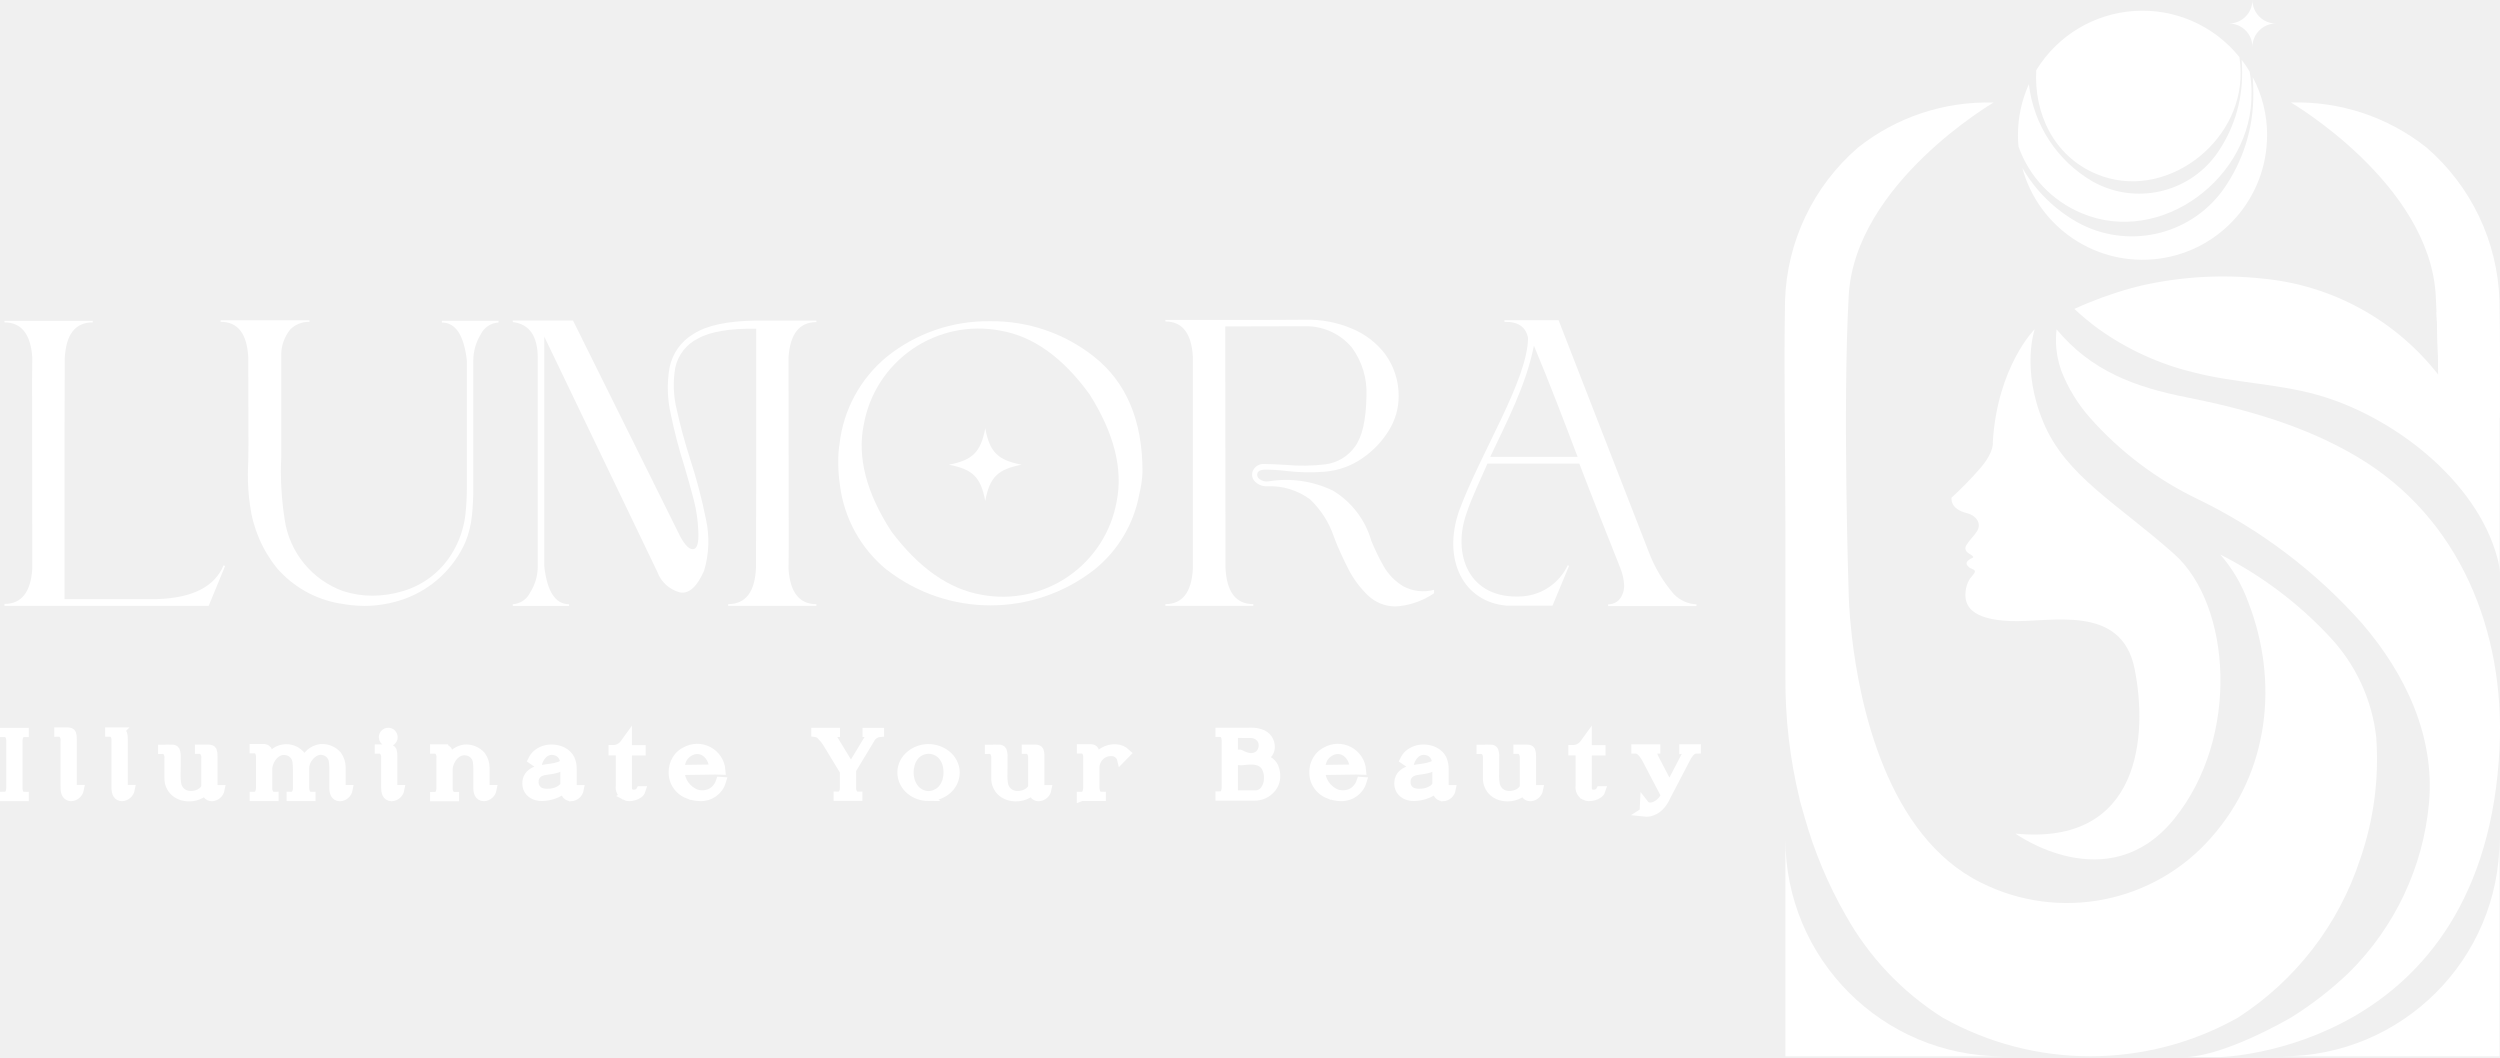
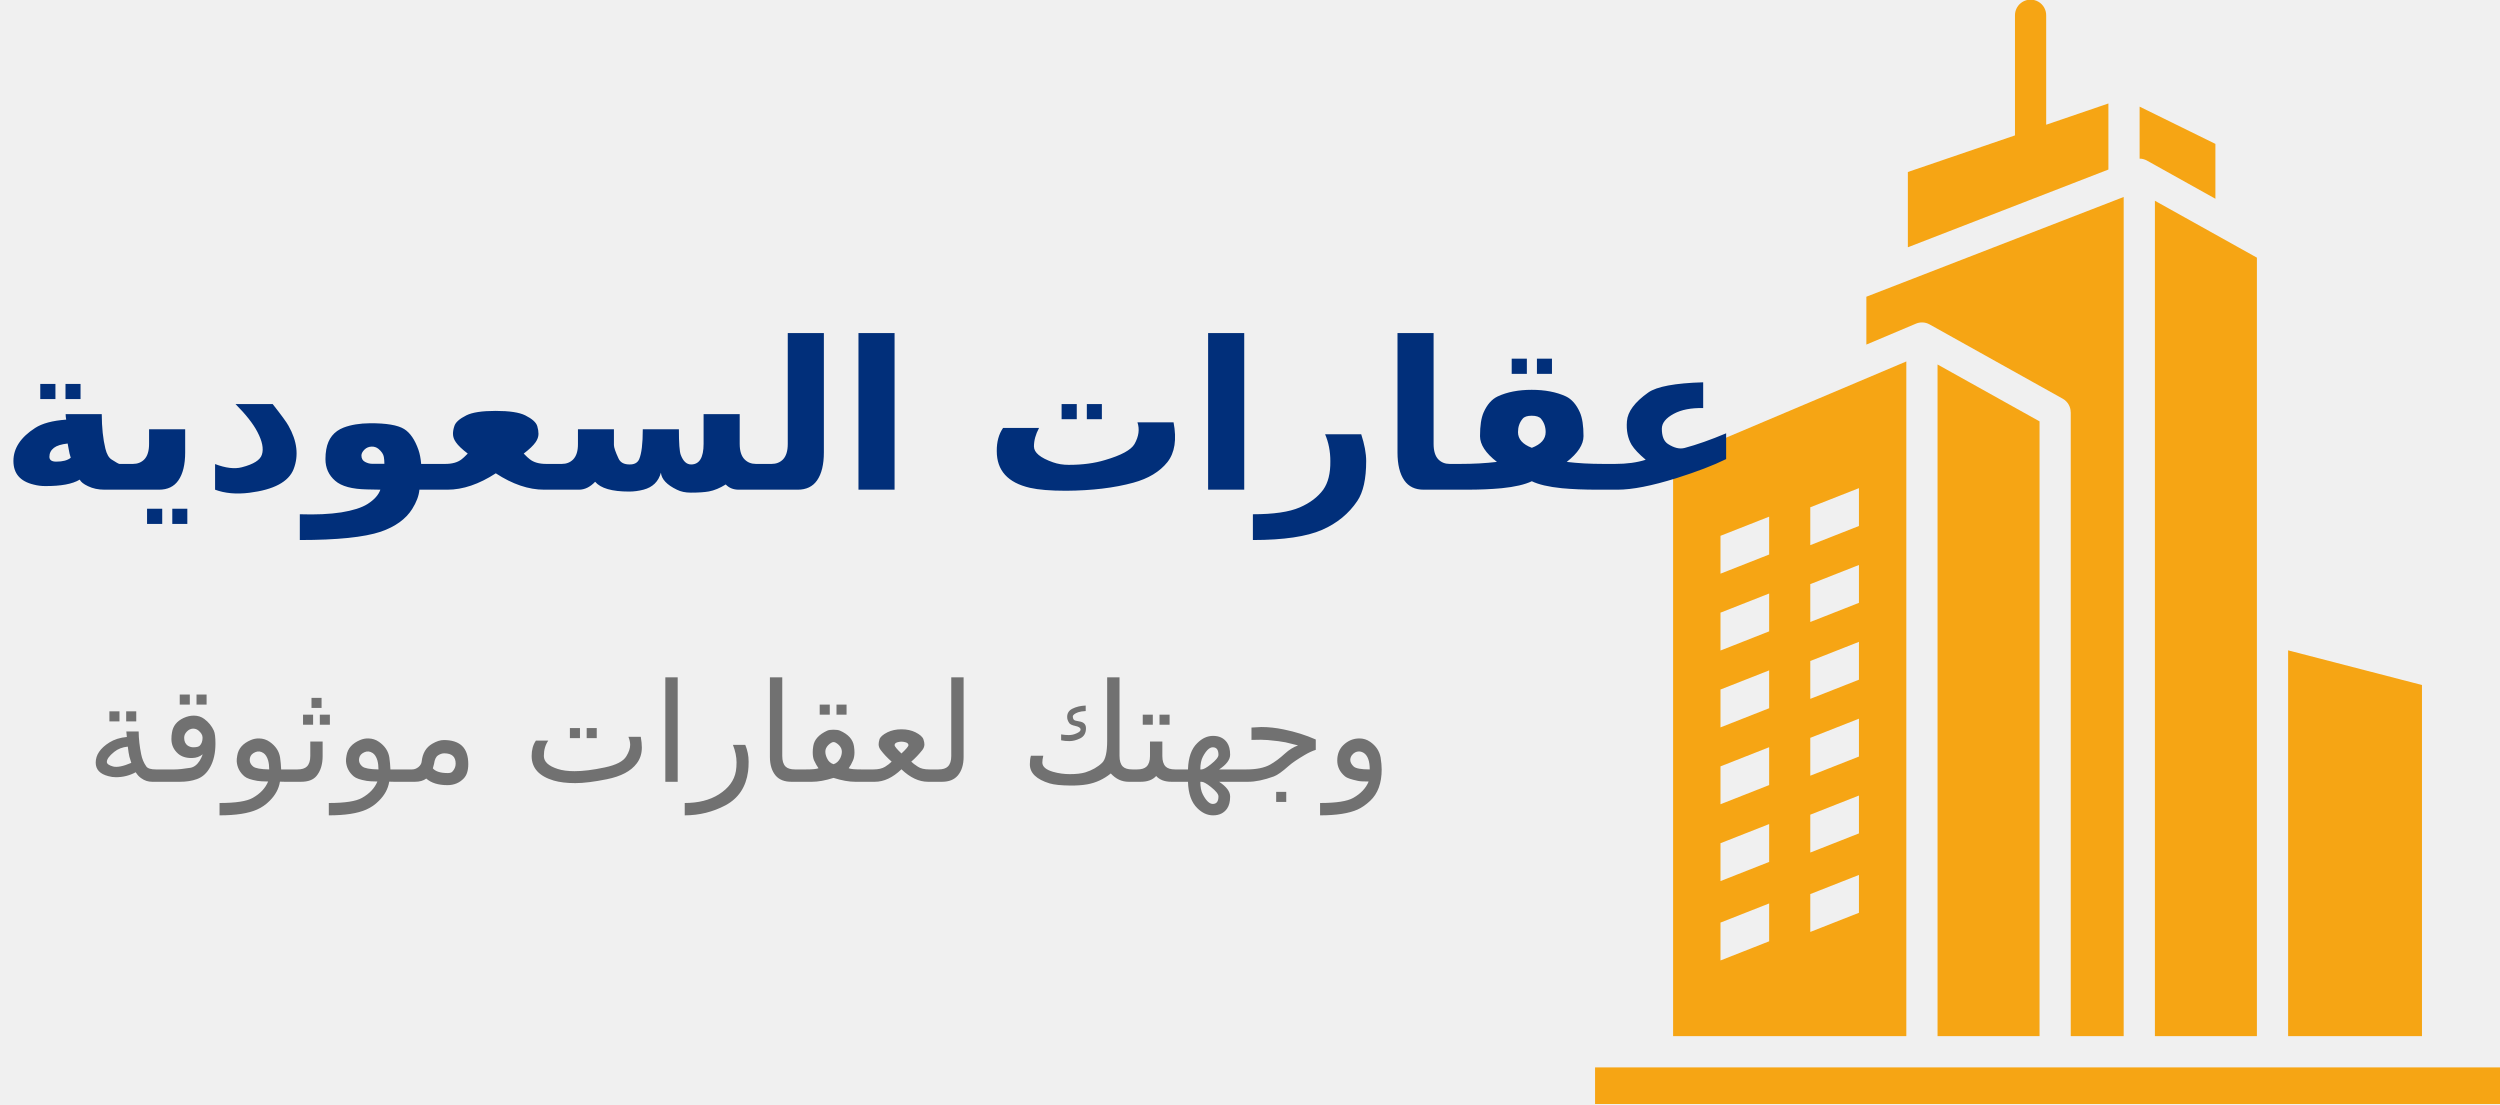
- <svg xmlns="http://www.w3.org/2000/svg" width="281.5" height="119.024" viewBox="0 0 281.5 119.024">
-   <g id="Layer_1-2" transform="translate(178.5 0.01)">
-     <g id="Group_54" data-name="Group 54" transform="translate(22.434 -0.01)">
-       <path id="Path_21" data-name="Path 21" d="M216.478,103.13s-4.178,4.178-4.7,12.682c0,0,.219,1.053-1.4,2.938a39.548,39.548,0,0,1-3.243,3.329s-.262,1.273,1.755,1.755c.917.219,1.715,1.1,1.089,2.06-.41.622-.78.884-1.186,1.55a.585.585,0,0,0,0,.665,1.272,1.272,0,0,0,.295.259c.1.072.511.28.482.413-.014.068-.234.144-.288.176-.277.169-.647.439-.349.791s.338.234.7.449a.222.222,0,0,1,.126.212.417.417,0,0,1-.083.2c-.169.255-.4.467-.557.73a3.237,3.237,0,0,0-.406,1.309c-.176,1.578.615,3.157,5.084,3.329s12.448-2.017,13.94,5.347.787,19.988-13.411,18.585c0,0,10.431,7.54,17.884-1.665s6.4-24.108,0-29.807-12.185-8.766-14.727-14.814-.992-10.492-.992-10.492Z" transform="translate(-188.322 -66.045)" fill="#fff" />
-       <path id="Path_22" data-name="Path 22" d="M336.965,67.567h-6.9c0-4.8-.086-9.7-.313-13.735-.7-12.624-16.306-21.742-16.306-21.742A23.45,23.45,0,0,1,328.7,37.149a23.748,23.748,0,0,1,8.227,17.259c.079,4.379.065,8.766.032,13.156Z" transform="translate(-256.421 -20.548)" fill="#fff" />
-       <path id="Path_23" data-name="Path 23" d="M256.652,10.244c.151,8.065-8.64,14.666-16.22,11.484-4.85-2.014-7.065-6.893-6.785-11.7a14.023,14.023,0,0,1,22.875-1.471,10.9,10.9,0,0,1,.129,1.69Z" transform="translate(-205.297 -2.129)" fill="#fff" />
-       <path id="Path_24" data-name="Path 24" d="M254.241,22.448c.176,9.507-10.19,17.327-19.132,13.548a12.742,12.742,0,0,1-7.1-7.49h0a12.731,12.731,0,0,1-.065-1.284,13.924,13.924,0,0,1,1.23-5.749,14.6,14.6,0,0,0,7.213,10.974,10.736,10.736,0,0,0,13.861-3.02,15.66,15.66,0,0,0,2.938-9.316c0-.457-.014-.92-.054-1.381a13.335,13.335,0,0,1,.9,1.323,14.158,14.158,0,0,1,.219,2.4Z" transform="translate(-201.657 -11.992)" fill="#fff" />
-       <path id="Path_25" data-name="Path 25" d="M256.867,30.694A14.027,14.027,0,0,1,229.3,34.351a16.543,16.543,0,0,0,6.192,6.134,12.68,12.68,0,0,0,16.363-3.57,18.435,18.435,0,0,0,3.463-11c0-.586-.022-1.179-.068-1.769a13.919,13.919,0,0,1,1.622,6.544Z" transform="translate(-202.528 -15.463)" fill="#fff" />
-       <path id="Path_26" data-name="Path 26" d="M286.4,90.558l.223,7.13a28.517,28.517,0,0,0-19.894-10.869,41.692,41.692,0,0,0-13.375.751.584.584,0,0,0-.068.014c-.079.018-.155.04-.234.058l-.518.129c-.165.043-.331.083-.5.129a43.146,43.146,0,0,0-6.425,2.341,29.734,29.734,0,0,0,2.693,2.233,30.754,30.754,0,0,0,10.679,4.9c4.57,1.194,9.359,1.262,13.911,2.524,8.446,2.337,18.01,9.589,20.351,18.4a6.216,6.216,0,0,1,.252,1.6V98.048L286.4,90.565Z" transform="translate(-212.973 -55.458)" fill="#fff" />
-       <path id="Path_27" data-name="Path 27" d="M179.584,287.214H155.12V262.75h0a24.463,24.463,0,0,0,24.464,24.464Z" transform="translate(-155.019 -168.273)" fill="#fff" />
-       <path id="Path_28" data-name="Path 28" d="M335.2,262.75v24.464H310.74A24.463,24.463,0,0,0,335.2,262.75Z" transform="translate(-254.685 -168.273)" fill="#fff" />
-       <path id="Path_29" data-name="Path 29" d="M221.484,103.7a19.671,19.671,0,0,0-5.354-11.542,43.872,43.872,0,0,0-12.214-9.151,16.945,16.945,0,0,1,3.143,5.354c3.48,8.971,2.348,19.146-4.146,26.481a21.575,21.575,0,0,1-25.942,5.106c-10.621-5.246-13.678-20.128-14.551-27.786-.327-2.833-.349-4.674-.349-4.674s-.7-21.016,0-33.64S178.377,32.11,178.377,32.11a23.457,23.457,0,0,0-15.252,5.059A23.748,23.748,0,0,0,154.9,54.428c-.151,8.615.043,17.259.043,25.881V96.8a56.385,56.385,0,0,0,1.6,13.749h-.007l.1.385c.151.568.313,1.136.485,1.7a48.845,48.845,0,0,0,4.6,10.97V123.6a32.167,32.167,0,0,0,10.927,11.545,33.943,33.943,0,0,0,33.252,0A33.681,33.681,0,0,0,219.661,117.3a34.267,34.267,0,0,0,1.816-13.6Z" transform="translate(-154.84 -20.561)" fill="#fff" />
-       <path id="Path_30" data-name="Path 30" d="M273.873,117.541c-5.9-3.531-12.6-5.426-19.3-6.756-5.828-1.154-10.733-2.956-14.645-7.655a10.456,10.456,0,0,0-.029,2.143v.014c.011.079.054.424.093.7.014.1.032.194.043.259a11.48,11.48,0,0,0,.424,1.55A17.662,17.662,0,0,0,243.7,113.1a38.4,38.4,0,0,0,12.128,9.151A59.186,59.186,0,0,1,274.373,136.3c4.825,5.631,8.176,12.656,7.486,20.2a30.791,30.791,0,0,1-8.971,19.02,39.785,39.785,0,0,1-6.508,5.066c-.654.385-7.274,4.192-11.725,4.484h3.711s29.865-.7,31.443-34.891C290.409,137.144,285.358,124.4,273.873,117.541Z" transform="translate(-209.29 -66.045)" fill="#fff" />
-       <path id="Path_31" data-name="Path 31" d="M296.666,5.283h0a2.646,2.646,0,0,0-2.646-2.646h0A2.646,2.646,0,0,0,296.666-.01h0a2.646,2.646,0,0,0,2.646,2.646h0A2.646,2.646,0,0,0,296.666,5.283Z" transform="translate(-243.977 0.01)" fill="#fff" />
+ <svg xmlns="http://www.w3.org/2000/svg" width="291" height="128.507" viewBox="0 0 291 128.507">
+   <g id="Group_77086" data-name="Group 77086" transform="translate(-1523 -94)">
+     <g id="svgexport-16_23_" data-name="svgexport-16 (23)" transform="translate(1671.903 62.49)">
+       <path id="Path_25754" data-name="Path 25754" d="M51.362,111.771l5.664-2.23v4.407l-5.664,2.23Zm0,8.945,5.664-2.23v4.407l-5.664,2.23Zm0,8.945,5.664-2.23v4.407l-5.664,2.23Zm0-35.782,5.664-2.23v4.407l-5.664,2.23Zm0,8.945,5.664-2.23V105l-5.664,2.23Zm10.452,5.626,5.664-2.23v4.407l-5.664,2.23Zm0,8.945,5.664-2.23v4.407l-5.664,2.23Zm0,8.945,5.664-2.23v4.407l-5.664,2.23Zm0-35.782,5.664-2.23v4.407l-5.664,2.23Zm0,8.945,5.664-2.23v4.407l-5.664,2.23ZM51.362,138.9l5.664-2.23v4.407l-5.664,2.23Zm10.452-3.319,5.664-2.23v4.407l-5.664,2.23ZM142.1,155.752H36.762v4.264H142.1Zm-53.6-3.633V80.557L76.627,73.936v78.183Zm9.8,0H92.132V79.5h-.006a1.81,1.81,0,0,0-.931-1.583l-15.5-8.648a1.808,1.808,0,0,0-1.641-.06L68.342,71.62V66.048l29.952-11.61v97.681ZM67.38,75.956a1.817,1.817,0,0,1-.3.128L45.846,85.063v67.055H72.993V73.582L67.38,75.956ZM113.8,152.119V61.5l-11.872-6.621v97.24Zm19.215,0V111.244l-15.581-4.033v44.908ZM96.515,51.244v-7.69l-7.242,2.474v-12.7a1.817,1.817,0,1,0-3.633,0V47.27L73.172,51.53v8.763l23.343-9.048Zm12.454,3.415v-6.4l-8.821-4.336v6.055c.037,0,.073,0,.11.006l.03,0h.011l.036,0h.007a1.793,1.793,0,0,1,.418.106l0,0,.038.015h0l.035.015.014.006.02.009.032.015,0,0,.036.018.006,0,.037.02h0l.009.005,7.967,4.444Z" fill="#f6a514" fill-rule="evenodd" />
    </g>
-     <g id="Group_53" data-name="Group 53" transform="translate(-178 35.99)">
-       <g id="Group_77266" data-name="Group 77266" transform="translate(-18.639 5.85)">
-         <path id="Path_1" data-name="Path 1" d="M51.84,506.732v-.042c.431,0,.668-.3.705-.891v-5.381c-.032-.6-.274-.891-.705-.891v-.037h2.245v.037c-.445,0-.682.311-.71.928v5.316c.023.617.26.928.71.928v.042H51.84Z" transform="translate(-33.201 -458.885)" fill="#fff" stroke="#fff" stroke-width="1" />
-         <path id="Path_2" data-name="Path 2" d="M66.02,499.39c.237,0,.385.07.441.2a1.75,1.75,0,0,1,.074.608v.209l0,5.159c.009.891.58.891.747.3h.056a1.022,1.022,0,0,1-.942.83c-.455-.023-.705-.334-.687-1.132v-5.108a1.187,1.187,0,0,0-.2-.816.679.679,0,0,0-.51-.209v-.042h1.034Z" transform="translate(-40.25 -458.831)" fill="#fff" stroke="#fff" stroke-width="1" />
-         <path id="Path_3" data-name="Path 3" d="M78.395,499.39c.237,0,.385.07.441.2a1.75,1.75,0,0,1,.074.608v.209l0,5.159c.009.891.58.891.747.3H79.7a1.022,1.022,0,0,1-.942.83c-.455-.023-.705-.334-.687-1.132v-5.108a1.162,1.162,0,0,0-.2-.816.7.7,0,0,0-.51-.209v-.042h1.035Z" transform="translate(-46.882 -458.831)" fill="#fff" stroke="#fff" stroke-width="1" />
-         <path id="Path_4" data-name="Path 4" d="M91.23,503.55c.218,0,.357.056.422.172a1.9,1.9,0,0,1,.1.775v.97l-.014,1.137a5.1,5.1,0,0,0,.056.756,1.584,1.584,0,0,0,.529,1.048,1.66,1.66,0,0,0,1.1.367,1.91,1.91,0,0,0,.482-.06,1.791,1.791,0,0,0,.974-.552.8.8,0,0,0,.19-.394v-3.159a1.155,1.155,0,0,0-.218-.8.661.661,0,0,0-.5-.218v-.037h1.03c.227,0,.366.056.431.172a1.681,1.681,0,0,1,.088.649v3.6c.037.724.575.705.742.13H96.7a1.017,1.017,0,0,1-.942.826c-.482-.014-.654-.394-.677-.793l-.009.014a1.963,1.963,0,0,1-.571.469,2.671,2.671,0,0,1-1.3.325,3.124,3.124,0,0,1-.459-.037,2.209,2.209,0,0,1-1.164-.534,2.032,2.032,0,0,1-.659-1.582v-2.166a1.17,1.17,0,0,0-.209-.812.683.683,0,0,0-.51-.213v-.037h1.035Z" transform="translate(-53.765 -461.061)" fill="#fff" stroke="#fff" stroke-width="1" />
-         <path id="Path_5" data-name="Path 5" d="M113.509,503.425a.465.465,0,0,1,.418.158c.065.107.093.125.093.422v1.011a2.136,2.136,0,0,1,3.8-.687l.084.135a1.965,1.965,0,0,1,.209.524,2.2,2.2,0,0,1,1.832-1.563,2.255,2.255,0,0,1,1.874.756,2.335,2.335,0,0,1,.445,1.373v2.315c.06.761.575.733.733.167h.06a1.012,1.012,0,0,1-.942.83c-.557-.014-.7-.515-.687-1.025v-1.777c0-.107,0-.209,0-.311a7.16,7.16,0,0,0-.042-.775,1.415,1.415,0,0,0-1.225-1.327c-.891-.162-1.944.826-2,1.925v2.292c.028.622.269.932.714.932v.042h-2.259V508.8a.658.658,0,0,0,.482-.195,1.087,1.087,0,0,0,.227-.733c0-1.086,0-1.684,0-1.786s0-.213,0-.315a7.072,7.072,0,0,0-.042-.77,1.412,1.412,0,0,0-1.225-1.331c-1.1-.181-1.934.9-2.06,1.935v2.264a1.138,1.138,0,0,0,.227.733.675.675,0,0,0,.492.2v.042h-2.264V508.8c.45,0,.682-.311.714-.932v-3.377a1.19,1.19,0,0,0-.209-.821.7.7,0,0,0-.51-.209v-.042H113.5Z" transform="translate(-65.704 -460.992)" fill="#fff" stroke="#fff" stroke-width="1" />
-         <path id="Path_6" data-name="Path 6" d="M143.83,501.344c.237,0,.39.07.445.2a1.987,1.987,0,0,1,.07.645v3.428c0,.9.571.9.738.3h.056a1.017,1.017,0,0,1-.937.83c-.575-.019-.682-.533-.687-1.081v-3.257a1.184,1.184,0,0,0-.209-.816.693.693,0,0,0-.506-.209v-.042h1.03Zm.394-1.707a.564.564,0,1,1-.965.4.516.516,0,0,1,.167-.4.525.525,0,0,1,.4-.167A.532.532,0,0,1,144.224,499.637Z" transform="translate(-81.964 -458.874)" fill="#fff" stroke="#fff" stroke-width="1" />
-         <path id="Path_7" data-name="Path 7" d="M157.265,503.495a.465.465,0,0,1,.418.158c.065.107.093.125.093.417v1.007a2.23,2.23,0,0,1,1.837-1.563,2.267,2.267,0,0,1,1.879.752,2.346,2.346,0,0,1,.445,1.373V507.9c.065.756.575.728.738.167h.056a1.017,1.017,0,0,1-.937.83c-.557-.019-.705-.515-.687-1.025,0-.107,0-1.624,0-1.721s0-.213,0-.315a7.139,7.139,0,0,0-.042-.77,1.406,1.406,0,0,0-1.225-1.322c-1.1-.181-1.934.9-2.06,1.925v2.255a1.129,1.129,0,0,0,.227.733.675.675,0,0,0,.492.2v.042h-2.264v-.042c.45,0,.682-.311.714-.932v-3.363a1.176,1.176,0,0,0-.209-.817.7.7,0,0,0-.51-.209v-.042h1.035Z" transform="translate(-89.169 -461.029)" fill="#fff" stroke="#fff" stroke-width="1" />
-         <path id="Path_8" data-name="Path 8" d="M183.584,508.906c-.575-.014-.714-.557-.682-1.039a3.03,3.03,0,0,1-1.327.812,4.012,4.012,0,0,1-1.22.209c-.083,0-.172,0-.26-.009a1.961,1.961,0,0,1-.789-.241,1.622,1.622,0,0,1-.353-.292,1.39,1.39,0,0,1-.334-.909,1.926,1.926,0,0,1,.042-.417,1.338,1.338,0,0,1,.506-.765,2.1,2.1,0,0,1,.733-.343,7.23,7.23,0,0,1,.724-.13c.26-.032.5-.07.7-.1a4.726,4.726,0,0,0,1.011-.237.812.812,0,0,0,.487-.39.45.45,0,0,0,.028-.167,1.322,1.322,0,0,0-.863-1.095,1.5,1.5,0,0,0-.585-.1c-1.072.046-1.489,1.178-1.559,1.475l-.58-.4a2.246,2.246,0,0,1,.473-.64,2.536,2.536,0,0,1,1.689-.6,2.72,2.72,0,0,1,.612.065,2.58,2.58,0,0,1,.6.209,1.82,1.82,0,0,1,.538.385,1.674,1.674,0,0,1,.343.464,2.754,2.754,0,0,1,.227,1.16v2.032c0,.844.571.849.738.251h.056a1.017,1.017,0,0,1-.942.826Zm-.872-1.025a1.64,1.64,0,0,0,.19-.209v-1.99c0-.084,0-.167,0-.237l-.023-.232a.831.831,0,0,1-.176.185,2.886,2.886,0,0,1-.654.306c-.816.26-1.387.167-1.921.422a1.159,1.159,0,0,0-.673,1.09,1.193,1.193,0,0,0,.761,1.188,2.271,2.271,0,0,0,.816.1,2.533,2.533,0,0,0,1.689-.622Z" transform="translate(-101.167 -461.045)" fill="#fff" stroke="#fff" stroke-width="1" />
-         <path id="Path_9" data-name="Path 9" d="M200.9,507.561a1.058,1.058,0,0,1-.543-1.09v-3.953h-.816v-.167a1.573,1.573,0,0,0,1.29-.659l.348-.482c0,.422,0,.807,0,1.146h1.545v.167h-1.545c0,1.113,0,2.681,0,4.166-.037.835,1.146.881,1.457.292h.07c-.186.58-1.345.844-1.814.585Z" transform="translate(-112.382 -459.807)" fill="#fff" stroke="#fff" stroke-width="1" />
-         <path id="Path_10" data-name="Path 10" d="M215.81,508.57a2.678,2.678,0,0,1-1.438-1.345,2.53,2.53,0,0,1-.232-.993,3.492,3.492,0,0,1,.019-.5,2.635,2.635,0,0,1,.589-1.378,2.436,2.436,0,0,1,.765-.6,2.689,2.689,0,0,1,4.022,2.12l-.645-.018-3.966.056a2.827,2.827,0,0,0,1.86,2.63,2.355,2.355,0,0,0,.636.088,2.092,2.092,0,0,0,1.392-.5,2.358,2.358,0,0,0,.654-1.011l.13.009a2.416,2.416,0,0,1-2.394,1.721,3.6,3.6,0,0,1-1.387-.292Zm2.927-2.848c-.167-1.921-1.763-2.77-3.053-1.726a1.921,1.921,0,0,0-.51.636,2.62,2.62,0,0,0-.246,1.141Z" transform="translate(-120.209 -460.992)" fill="#fff" stroke="#fff" stroke-width="1" />
-         <path id="Path_11" data-name="Path 11" d="M251.259,506.713v-.042a.659.659,0,0,0,.473-.19,1.074,1.074,0,0,0,.232-.705v-1.9L250,500.64a4.23,4.23,0,0,0-.612-.752,1.035,1.035,0,0,0-.645-.362v-.037h2.241v.037c-.213,0-.32.121-.325.353a1,1,0,0,0,.167.529l1.888,3.108,2.013-3.326a.663.663,0,0,0,.1-.32c0-.227-.1-.339-.306-.343v-.037h1.424v.037a1.32,1.32,0,0,0-1.053.719l-2.092,3.461v2.036a1.054,1.054,0,0,0,.227.733.674.674,0,0,0,.478.195v.042Z" transform="translate(-138.758 -458.885)" fill="#fff" stroke="#fff" stroke-width="1" />
-         <path id="Path_12" data-name="Path 12" d="M272.633,508.839a3.344,3.344,0,0,1-1.03-.167,3.108,3.108,0,0,1-.956-.52,2.7,2.7,0,0,1-.724-.886,2.5,2.5,0,0,1,0-2.273,2.777,2.777,0,0,1,.738-.877,3.193,3.193,0,0,1,1.967-.687,3.274,3.274,0,0,1,2.027.687,2.594,2.594,0,0,1,.733.877,2.455,2.455,0,0,1,.283,1.137,2.553,2.553,0,0,1-.274,1.141,2.647,2.647,0,0,1-.724.886,3.118,3.118,0,0,1-1.958.677h-.088Zm.988-.371a2.027,2.027,0,0,0,.719-.636,2.764,2.764,0,0,0,.39-.83,3.341,3.341,0,0,0,.116-.872,3.517,3.517,0,0,0-.107-.877,2.587,2.587,0,0,0-.385-.84,1.985,1.985,0,0,0-.724-.645,2.051,2.051,0,0,0-1.93,0,2.066,2.066,0,0,0-.724.645,2.6,2.6,0,0,0-.38.844,3.264,3.264,0,0,0-.116.872,3.139,3.139,0,0,0,.121.872,2.815,2.815,0,0,0,.39.83,2.165,2.165,0,0,0,.714.64,2.1,2.1,0,0,0,.96.255,2.06,2.06,0,0,0,.956-.26Z" transform="translate(-149.967 -460.997)" fill="#fff" stroke="#fff" stroke-width="1" />
-         <path id="Path_13" data-name="Path 13" d="M291.925,503.55c.218,0,.357.056.422.172a1.9,1.9,0,0,1,.1.775v.97l-.014,1.137a5.8,5.8,0,0,0,.051.756,1.584,1.584,0,0,0,.529,1.048,1.66,1.66,0,0,0,1.1.367,1.946,1.946,0,0,0,.487-.06,1.791,1.791,0,0,0,.974-.552.766.766,0,0,0,.19-.394v-3.159a1.131,1.131,0,0,0-.218-.8.661.661,0,0,0-.5-.218v-.037h1.03c.227,0,.367.056.431.172a1.593,1.593,0,0,1,.088.649v3.6c.037.724.575.705.742.13h.056a1.013,1.013,0,0,1-.942.826c-.487-.014-.654-.394-.677-.793l-.009.014a1.964,1.964,0,0,1-.571.469,2.671,2.671,0,0,1-1.3.325,3.123,3.123,0,0,1-.459-.037,2.209,2.209,0,0,1-1.164-.534,2.032,2.032,0,0,1-.659-1.582v-.158l0-2.009a1.17,1.17,0,0,0-.209-.812.683.683,0,0,0-.51-.213v-.037h1.035Z" transform="translate(-161.359 -461.061)" fill="#fff" stroke="#fff" stroke-width="1" />
-         <path id="Path_14" data-name="Path 14" d="M313.21,508.86v-.037c.445,0,.682-.315.714-.932v-3.363a1.212,1.212,0,0,0-.2-.816.7.7,0,0,0-.51-.209v-.042h1.035c.237,0,.385.07.441.2a2.175,2.175,0,0,1,.07.645v.515a2.5,2.5,0,0,1,2.329-1.359,1.843,1.843,0,0,1,1.192.51l-.566.58a.553.553,0,0,0-.111-.223,1.974,1.974,0,0,0-.292-.311,1.187,1.187,0,0,0-.742-.218,1.706,1.706,0,0,0-1.2.445,1.828,1.828,0,0,0-.608,1.294v2.347c.033.617.274.932.719.932v.037h-2.259Z" transform="translate(-173.32 -461.013)" fill="#fff" stroke="#fff" stroke-width="1" />
-         <path id="Path_15" data-name="Path 15" d="M350.414,499.44a3.178,3.178,0,0,1,1.007.162,1.55,1.55,0,0,1,1.123,1.577,1.221,1.221,0,0,1-.334.789,1.612,1.612,0,0,1-.714.427,2.516,2.516,0,0,1,.835.292,1.53,1.53,0,0,1,.608.649,2.652,2.652,0,0,1,.213,1.22,2.143,2.143,0,0,1-.724,1.461,2.391,2.391,0,0,1-1.619.645H346.86v-.042c.431,0,.663-.3.7-.886v-5.358c-.032-.6-.264-.891-.7-.891v-.037h3.549Zm-.705.162q-.64-.007-1.322,0V506.5h2.436a1.291,1.291,0,0,0,1.081-.534,2.188,2.188,0,0,0,.417-1.317,2.4,2.4,0,0,0-.3-1.294,1.453,1.453,0,0,0-.728-.608,2.546,2.546,0,0,0-.909-.148,5.514,5.514,0,0,0-.826.056,1.813,1.813,0,0,1-.482.019c-.227-.07-.348-.172-.376-.315a.382.382,0,0,1,.116-.362.329.329,0,0,1,.394-.046,2.788,2.788,0,0,0,.946.339,1.416,1.416,0,0,0,1.15-.334,1.451,1.451,0,0,0,.413-1.174,1.171,1.171,0,0,0-.366-.765,1.419,1.419,0,0,0-.979-.408h-.663Zm-.436,2.547c-.056-.023-.111-.051-.167-.079-.107-.023-.176,0-.218.056a.215.215,0,0,0,0,.213.4.4,0,0,0,.255.181,1.6,1.6,0,0,0,.464.014,3.711,3.711,0,0,0,.52-.083,3.04,3.04,0,0,1-.854-.3Z" transform="translate(-191.36 -458.858)" fill="#fff" stroke="#fff" stroke-width="1" />
-         <path id="Path_16" data-name="Path 16" d="M371.31,508.57a2.678,2.678,0,0,1-1.438-1.345,2.529,2.529,0,0,1-.232-.993,3.492,3.492,0,0,1,.019-.5,2.634,2.634,0,0,1,.589-1.378,2.436,2.436,0,0,1,.766-.6,2.689,2.689,0,0,1,4.022,2.12l-.645-.018-3.966.056a2.827,2.827,0,0,0,1.86,2.63,2.356,2.356,0,0,0,.636.088,2.092,2.092,0,0,0,1.392-.5,2.359,2.359,0,0,0,.654-1.011l.13.009a2.416,2.416,0,0,1-2.394,1.721,3.6,3.6,0,0,1-1.387-.292Zm2.923-2.848c-.167-1.921-1.763-2.77-3.052-1.726a1.92,1.92,0,0,0-.51.636,2.619,2.619,0,0,0-.246,1.141Z" transform="translate(-203.572 -460.992)" fill="#fff" stroke="#fff" stroke-width="1" />
-         <path id="Path_17" data-name="Path 17" d="M395.224,508.906c-.575-.014-.714-.557-.682-1.039a3.03,3.03,0,0,1-1.327.812,4.012,4.012,0,0,1-1.22.209c-.083,0-.172,0-.26-.009a1.94,1.94,0,0,1-.789-.241,1.622,1.622,0,0,1-.353-.292,1.39,1.39,0,0,1-.334-.909,1.927,1.927,0,0,1,.042-.417,1.338,1.338,0,0,1,.506-.765,2.064,2.064,0,0,1,.733-.343,7.227,7.227,0,0,1,.724-.13c.26-.032.5-.07.7-.1a4.727,4.727,0,0,0,1.011-.237.788.788,0,0,0,.482-.39.451.451,0,0,0,.028-.167,1.322,1.322,0,0,0-.863-1.095,1.5,1.5,0,0,0-.585-.1c-1.072.046-1.489,1.178-1.554,1.475l-.58-.4a2.245,2.245,0,0,1,.473-.64,2.536,2.536,0,0,1,1.689-.6,2.72,2.72,0,0,1,.612.065,2.579,2.579,0,0,1,.6.209,1.881,1.881,0,0,1,.538.385,1.675,1.675,0,0,1,.343.464,2.755,2.755,0,0,1,.227,1.16v2.032c0,.844.571.849.738.251h.056a1.013,1.013,0,0,1-.942.826Zm-.872-1.025a1.636,1.636,0,0,0,.19-.209v-1.99c0-.084,0-.167,0-.237l-.023-.232a.832.832,0,0,1-.176.185,2.888,2.888,0,0,1-.654.306c-.817.26-1.387.167-1.921.422a1.159,1.159,0,0,0-.673,1.09,1.193,1.193,0,0,0,.761,1.188,2.271,2.271,0,0,0,.816.1,2.533,2.533,0,0,0,1.689-.622Z" transform="translate(-214.626 -461.045)" fill="#fff" stroke="#fff" stroke-width="1" />
-         <path id="Path_18" data-name="Path 18" d="M411.26,503.55c.218,0,.357.056.422.172a1.9,1.9,0,0,1,.1.775v.97l-.014,1.137a5.094,5.094,0,0,0,.056.756,1.584,1.584,0,0,0,.529,1.048,1.66,1.66,0,0,0,1.1.367,1.91,1.91,0,0,0,.482-.06,1.791,1.791,0,0,0,.974-.552.8.8,0,0,0,.19-.394v-3.159a1.154,1.154,0,0,0-.218-.8.66.66,0,0,0-.5-.218v-.037h1.03c.227,0,.366.056.431.172a1.681,1.681,0,0,1,.088.649v3.6c.037.724.575.705.742.13h.056a1.017,1.017,0,0,1-.942.826c-.483-.014-.654-.394-.677-.793l-.009.014a1.963,1.963,0,0,1-.571.469,2.671,2.671,0,0,1-1.3.325,3.124,3.124,0,0,1-.459-.037,2.209,2.209,0,0,1-1.164-.534,2.032,2.032,0,0,1-.659-1.582v-2.166a1.17,1.17,0,0,0-.209-.812.683.683,0,0,0-.51-.213v-.037h1.035Z" transform="translate(-225.332 -461.061)" fill="#fff" stroke="#fff" stroke-width="1" />
-         <path id="Path_19" data-name="Path 19" d="M433.869,507.561a1.058,1.058,0,0,1-.543-1.09v-3.953h-.816v-.167a1.573,1.573,0,0,0,1.29-.659l.348-.482c0,.422,0,.807,0,1.146H435.7v.167h-1.545v4.166c-.037.835,1.146.881,1.457.292h.07c-.186.58-1.345.844-1.814.585Z" transform="translate(-237.276 -459.807)" fill="#fff" stroke="#fff" stroke-width="1" />
-         <path id="Path_20" data-name="Path 20" d="M448.728,510.615l.042-.886c.612.789,1.995-.056,2.3-.9l.009-.019a.209.209,0,0,0,.042-.107c-.009-.023-.121-.237-.334-.654s-.469-.891-.752-1.433-.645-1.243-1.09-2.088c-.385-.663-.761-1-1.146-1v-.042h2.264v.042c-.246,0-.367.116-.367.348a1.608,1.608,0,0,0,.144.575l1.749,3.359,1.842-3.535a.851.851,0,0,0,.1-.38.684.684,0,0,0-.056-.232.265.265,0,0,0-.274-.139v-.042h1.429v.042c-.385,0-.733.278-1.058.826l-2.366,4.532a3.83,3.83,0,0,1-.3.557,3.1,3.1,0,0,1-.436.543,2.281,2.281,0,0,1-1.113.622,2.157,2.157,0,0,1-.385.032,2.471,2.471,0,0,1-.255-.014Z" transform="translate(-245.473 -461.024)" fill="#fff" stroke="#fff" stroke-width="1" />
-       </g>
-       <path id="Path_32" data-name="Path 32" d="M0,419.037v-.216c1.913,0,2.963-1.309,3.135-3.952l-.022-21.26.022-2.535c-.173-2.621-1.222-3.952-3.135-3.952v-.173H9.945v.173c-2,0-3.027,1.374-3.157,4.1v1.5q-.032,1.03-.022,25.557H17.2c3.995-.129,6.465-1.4,7.475-3.8l.173.065L23,419.037Z" transform="translate(0 -386.82)" fill="#fff" />
-       <path id="Path_33" data-name="Path 33" d="M81.134,418.656a12.054,12.054,0,0,1-7.087-3.973A14.206,14.206,0,0,1,71,407.575a23.3,23.3,0,0,1-.237-3.459c0-.514.022-1.01.043-1.5l.022-1.827-.022-9.881c-.151-2.664-1.183-3.973-3.114-3.973v-.173H77.7v.173a2.965,2.965,0,0,0-2.147.838,4.57,4.57,0,0,0-1.032,3.135v11.34c-.022.514-.043,1.01-.043,1.525a35.485,35.485,0,0,0,.428,5.433,10.125,10.125,0,0,0,6.594,8.054,10.672,10.672,0,0,0,3.286.514,12.019,12.019,0,0,0,3.351-.493,9.669,9.669,0,0,0,5.584-4.232,10.722,10.722,0,0,0,1.525-4.318,26.71,26.71,0,0,0,.173-2.963V391.29c-.324-2.855-1.266-4.275-2.815-4.275v-.194h6.379v.194a2.354,2.354,0,0,0-2,1.33,5.705,5.705,0,0,0-.838,2.941v14.346a29.232,29.232,0,0,1-.151,3.114,10.866,10.866,0,0,1-.751,3.027,11.964,11.964,0,0,1-6.832,6.357,13.624,13.624,0,0,1-4.53.795,14.871,14.871,0,0,1-2.751-.28Z" transform="translate(-43.352 -386.698)" fill="#fff" />
-       <path id="Path_34" data-name="Path 34" d="M183.442,418.973v-.194c1.974,0,3.027-1.374,3.135-4.124v-1.5q.032-1.963.022-25.385c-2.963-.043-5.156.32-6.551,1.1a4.776,4.776,0,0,0-2.556,3.265,11.415,11.415,0,0,0,.173,4.789c.388,1.783.9,3.653,1.525,5.605a58.66,58.66,0,0,1,1.74,6.637,11.564,11.564,0,0,1-.194,5.843c-.795,1.827-1.719,2.643-2.729,2.449a3.734,3.734,0,0,1-2.556-2.341l-12.714-26.46v25.859c.32,2.833,1.244,4.275,2.79,4.275v.194H159.19v-.194a2.325,2.325,0,0,0,1.974-1.352,5.39,5.39,0,0,0,.838-2.92V391.06c0-2.47-.946-3.822-2.812-4.038v-.173h6.785l12.092,24.356c.579,1.032,1.071,1.481,1.5,1.374.406-.086.579-.773.514-2.039a16.707,16.707,0,0,0-.493-3.437q-.485-1.866-1.1-3.93a57.816,57.816,0,0,1-1.5-5.756,13.3,13.3,0,0,1-.151-5.242,5.706,5.706,0,0,1,2.707-3.822c1.5-.967,3.844-1.46,7.022-1.5h6.81v.173c-1.913,0-2.963,1.33-3.135,3.973l.022,21.3-.022,2.513c.173,2.643,1.222,3.973,3.135,3.973v.194h-9.945Z" transform="translate(-101.952 -386.755)" fill="#fff" />
-       <path id="Path_35" data-name="Path 35" d="M266.574,415.048a14.679,14.679,0,0,1-5.26-9.492,17.445,17.445,0,0,1-.194-2.729,11.785,11.785,0,0,1,.151-2,14.873,14.873,0,0,1,5.325-9.773,18.148,18.148,0,0,1,11.6-3.995,18.5,18.5,0,0,1,11.729,3.995c3.628,2.876,5.454,7.173,5.454,12.93a12.072,12.072,0,0,1-.363,2.556,14.134,14.134,0,0,1-5.07,8.5,19,19,0,0,1-23.364,0Zm22.871-19.718q-4.541-6.283-10.1-7.216A13.114,13.114,0,0,0,263.993,398.7c-.751,3.65.28,7.666,3.092,12.006q4.638,6.186,10.157,7.152a13.022,13.022,0,0,0,15.227-10.5q1.095-5.474-3.027-12.027Zm-15.871,7.885c2.686-.514,3.588-1.417,4.1-4.1.493,2.686,1.417,3.588,4.1,4.1-2.686.514-3.61,1.4-4.1,4.081C277.163,404.61,276.261,403.729,273.575,403.215Z" transform="translate(-167.233 -386.89)" fill="#fff" />
-       <path id="Path_36" data-name="Path 36" d="M363.564,386.61h9.643c1.481,0,3.524,0,6.163-.022a12.547,12.547,0,0,1,5.113.967,9.008,9.008,0,0,1,3.822,2.9,7.948,7.948,0,0,1,1.525,4.725,7.213,7.213,0,0,1-1.1,3.865,10.28,10.28,0,0,1-2.92,3.092,8.681,8.681,0,0,1-4.34,1.568,21.618,21.618,0,0,1-4.275-.086,20.194,20.194,0,0,0-2.47-.151c-.432.022-.708.151-.795.388a.574.574,0,0,0,.216.665,1.315,1.315,0,0,0,1.071.259,12.145,12.145,0,0,1,7.216,1.053,9.732,9.732,0,0,1,4.318,5.649,24.846,24.846,0,0,0,1.374,2.837,6.22,6.22,0,0,0,2.211,2.276,4.721,4.721,0,0,0,3.48.406v.385a8.286,8.286,0,0,1-2.319,1.118,7.7,7.7,0,0,1-2.082.367,4.479,4.479,0,0,1-3.092-1.287,11.244,11.244,0,0,1-2.168-2.941c-.579-1.161-1.1-2.254-1.5-3.308-.043-.108-.086-.237-.129-.345a10.409,10.409,0,0,0-2.664-4.167,7.529,7.529,0,0,0-4.832-1.481,1.815,1.815,0,0,1-1.5-.665,1.12,1.12,0,0,1-.065-1.183,1.313,1.313,0,0,1,1.161-.665c.838.022,1.7.043,2.535.108a21.438,21.438,0,0,0,4.426-.065,4.85,4.85,0,0,0,3.308-1.978c.838-1.115,1.266-3.027,1.309-5.735a8.539,8.539,0,0,0-1.654-5.454,6.709,6.709,0,0,0-5.156-2.384l-9.086.022v5.476q0,10.954.022,21.692c.129,2.729,1.161,4.1,3.135,4.1v.194h-9.9v-.194c1.913,0,2.941-1.33,3.092-3.973V390.759c-.151-2.643-1.183-3.973-3.092-3.973v-.173Z" transform="translate(-232.84 -386.587)" fill="#fff" />
-       <path id="Path_37" data-name="Path 37" d="M465.573,386.7l10.157,26.1a15.87,15.87,0,0,0,2.815,4.746,3.758,3.758,0,0,0,2.556,1.161v.194h-9.945v-.194a1.676,1.676,0,0,0,1.589-1.075,2.436,2.436,0,0,0,.216-1.032,5.8,5.8,0,0,0-.449-2.017c-1.676-4.232-3.178-7.989-4.6-11.725H457.566c-.751,1.762-1.762,3.8-2.319,5.5-1.7,4.638.151,9.881,6.292,9.449a6.124,6.124,0,0,0,5.07-3.5l.151.065-1.87,4.487h-5.134c-4.9-.406-7.281-5.156-5.39-10.654,2.405-6.53,7.73-14.756,7.774-19.5-.259-1.248-1.136-1.848-2.643-1.8l-.022-.194h6.1Zm-7.691,15.4h9.837c-1.589-4.189-3.135-8.248-4.919-12.52C461.92,394.049,459.709,398.217,457.882,402.1Z" transform="translate(-290.581 -386.659)" fill="#fff" />
+     <g id="Group_77085" data-name="Group 77085">
+       <text id="عقارات_السعودية" data-name="عقارات السعودية" transform="translate(1523 151)" fill="#012f7a" font-size="24" font-family="BahijTheSansArabic-ExtraBold, Bahij TheSansArabic" font-weight="800">
+         <tspan x="0" y="0">عقارات السعودية</tspan>
+       </text>
+       <text id="وجهتك_لعقارات_موثوقة" data-name="وجهتك لعقارات موثوقة" transform="translate(1533 185)" fill="#717171" font-size="16" font-family="BahijTheSansArabic-Light, Bahij TheSansArabic" font-weight="300">
+         <tspan x="0" y="0">وجهتك لعقارات موثوقة</tspan>
+       </text>
    </g>
  </g>
</svg>
